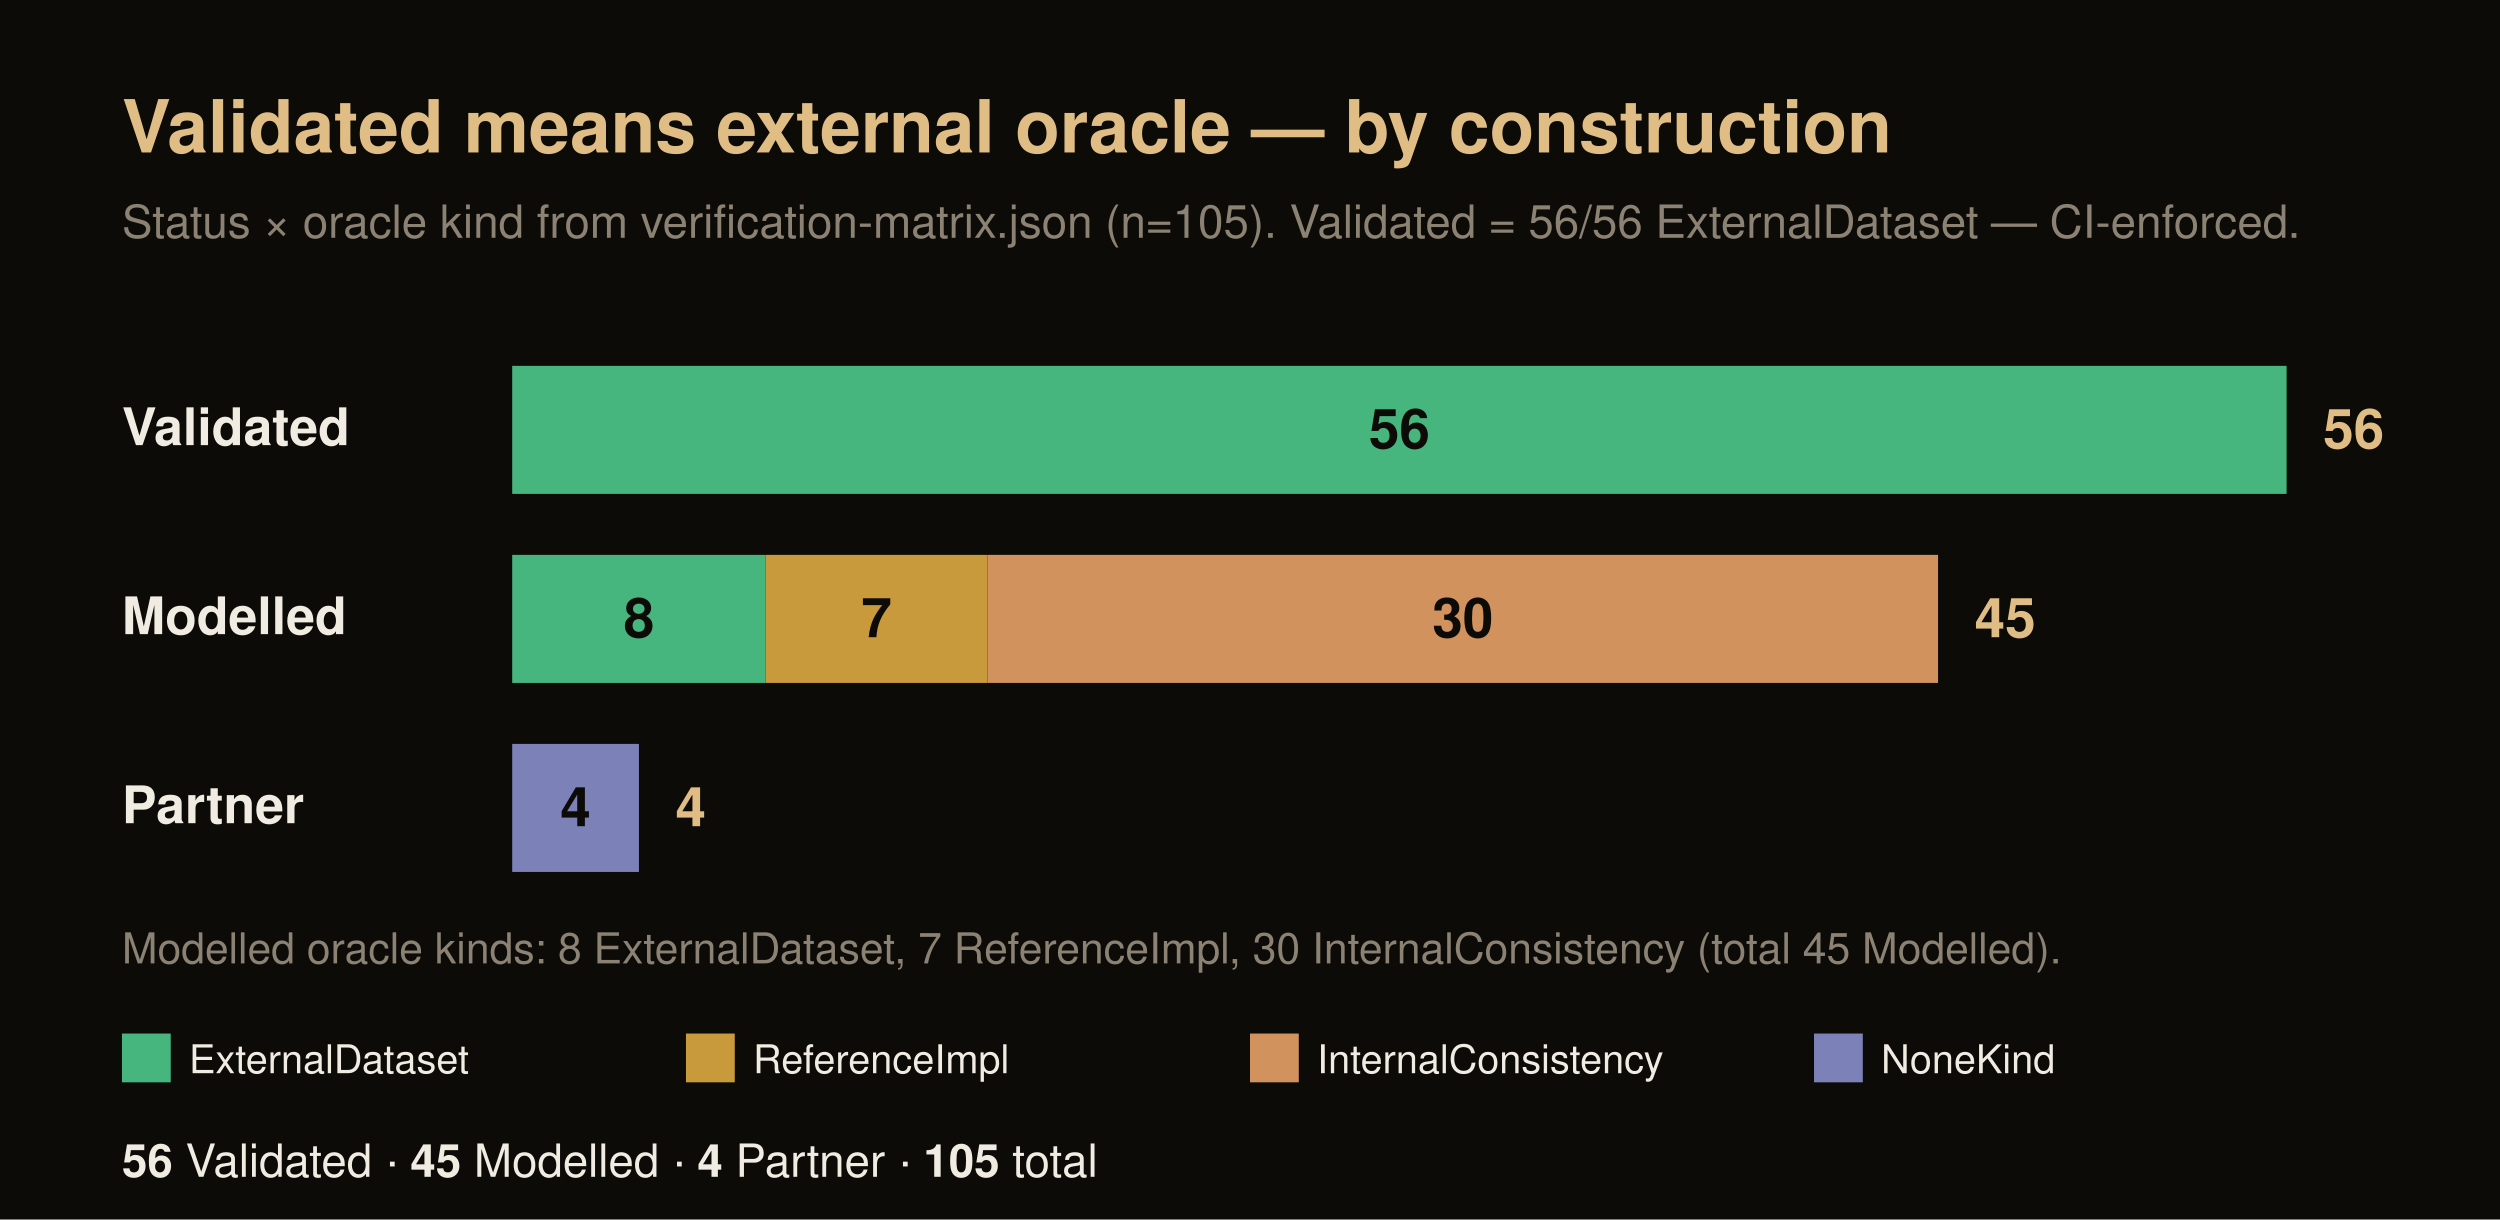
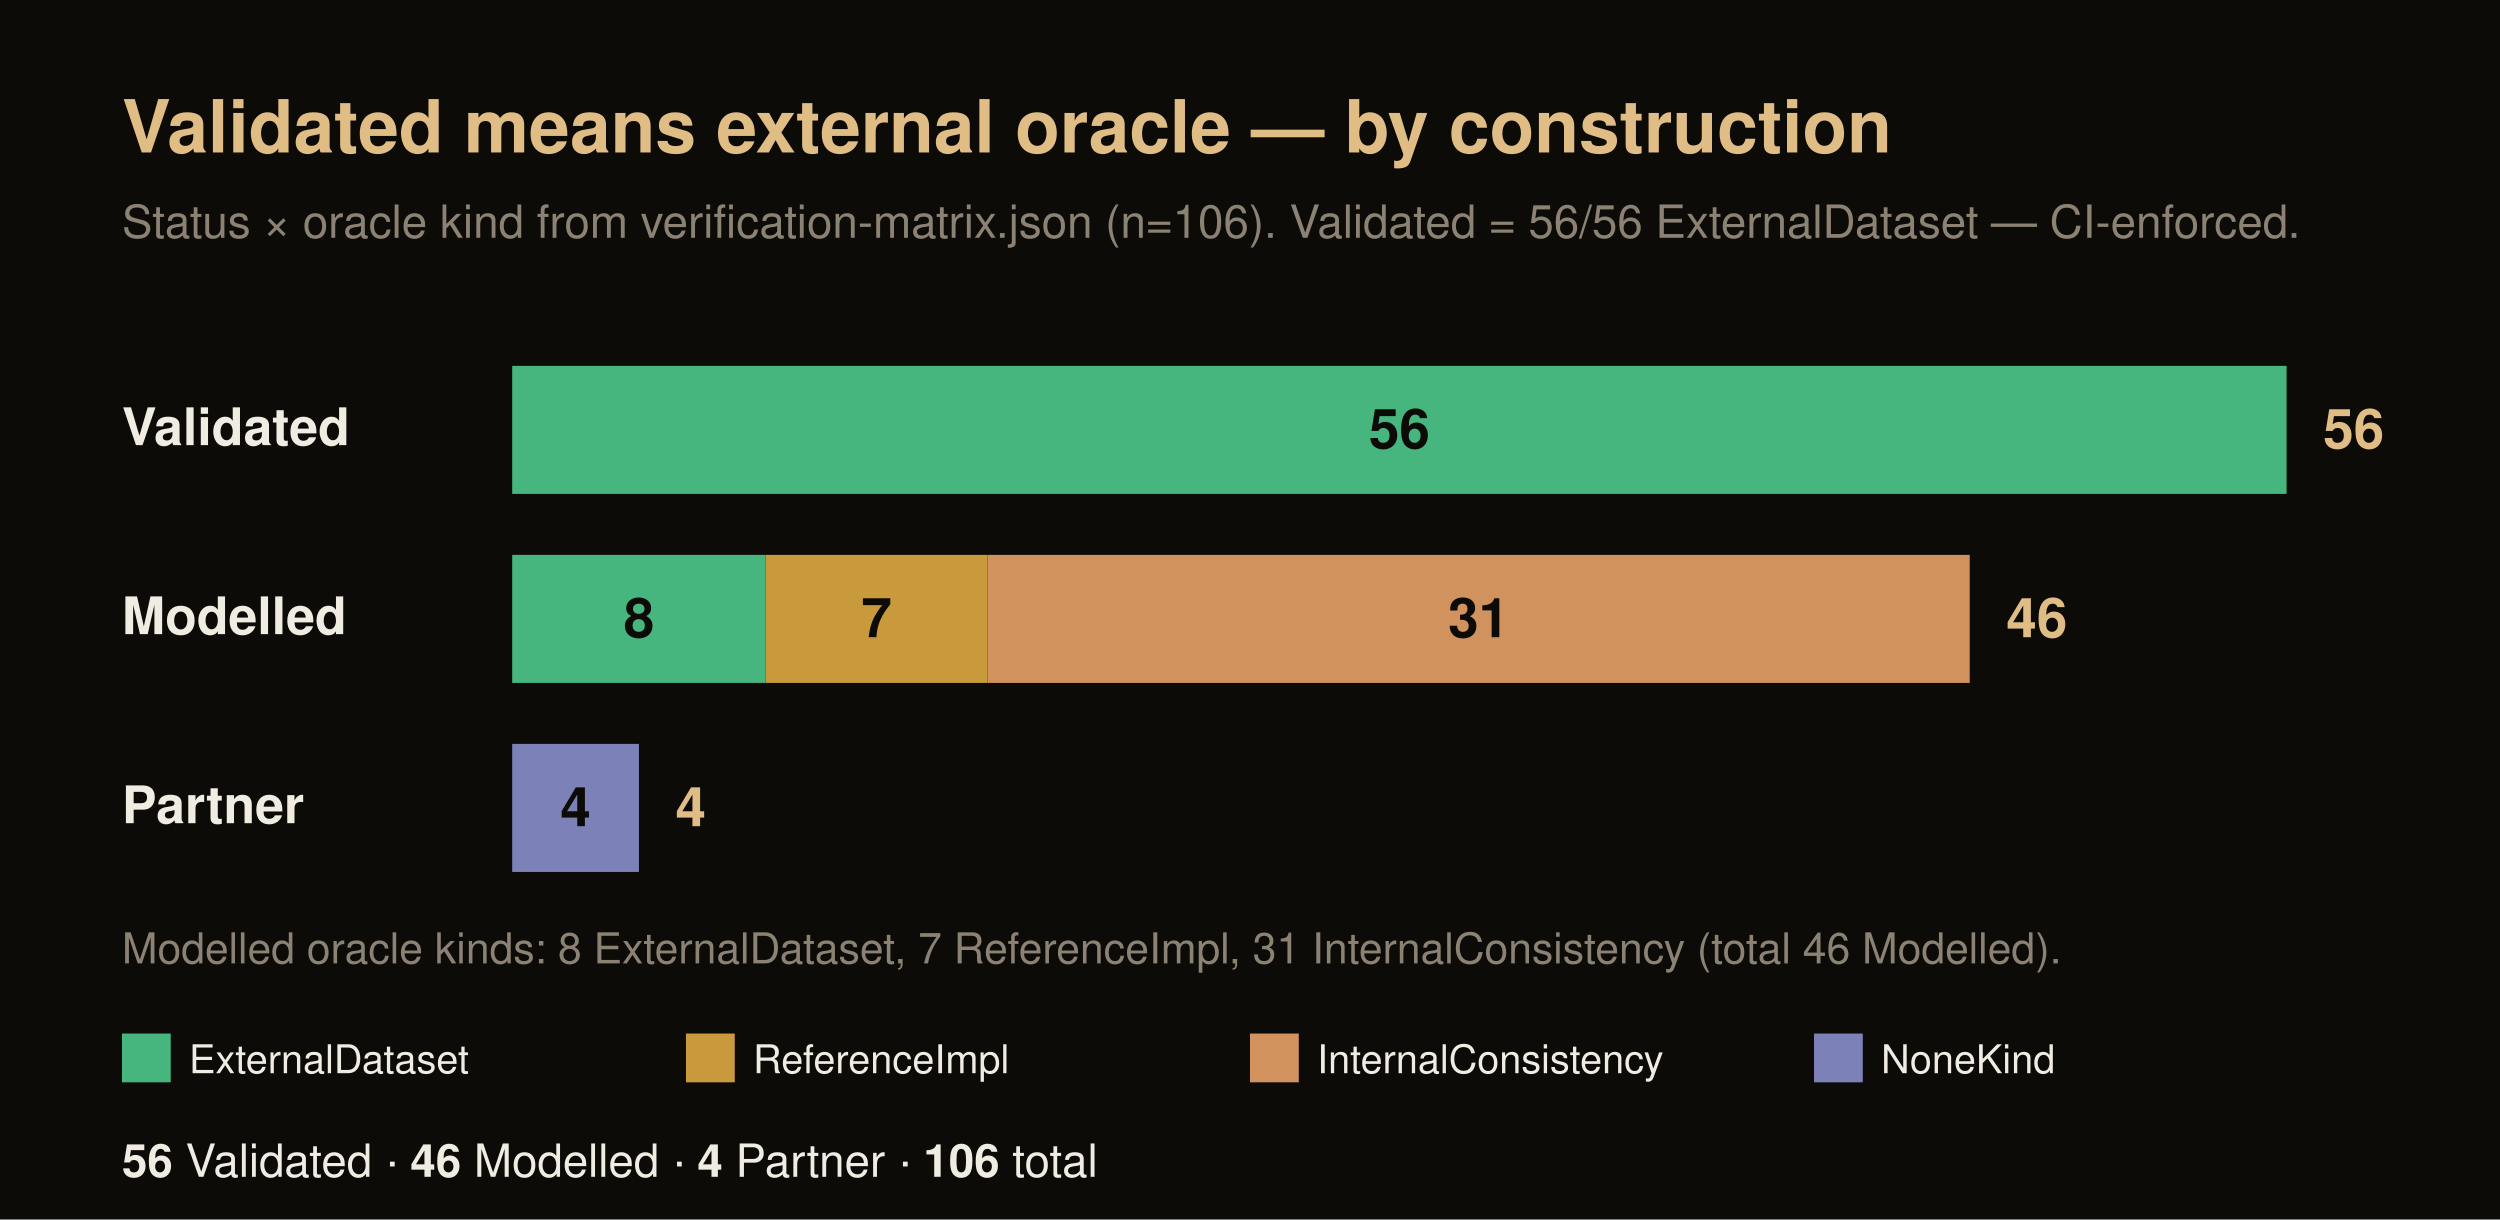
<svg xmlns="http://www.w3.org/2000/svg" width="820" height="400" viewBox="0 0 820 400" font-family="Helvetica, Arial, sans-serif">
  <rect x="0" y="0" width="820" height="400" fill="#0c0b08" />
  <text x="40" y="50" font-size="24" font-weight="700" fill="#e0bd84">Validated means external oracle — by construction</text>
-   <text x="40" y="78" font-size="15" fill="#8c8273">Status × oracle kind from verification-matrix.json (n=105). Validated = 56/56 ExternalDataset — CI-enforced.</text>
+   <text x="40" y="78" font-size="15" fill="#8c8273">Status × oracle kind from verification-matrix.json (n=106). Validated = 56/56 ExternalDataset — CI-enforced.</text>
  <text x="40" y="146" font-size="17" font-weight="700" fill="#f1ece2">Validated</text>
  <rect x="168" y="120" width="582" height="42" fill="#46b67e" />
  <text x="459" y="147" font-size="18" font-weight="700" fill="#0c0b08" text-anchor="middle">56</text>
  <text x="762" y="147" font-size="18" font-weight="700" fill="#e0bd84">56</text>
  <text x="40" y="208" font-size="17" font-weight="700" fill="#f1ece2">Modelled</text>
  <rect x="168" y="182" width="83.14" height="42" fill="#46b67e" />
  <text x="209.57" y="209" font-size="18" font-weight="700" fill="#0c0b08" text-anchor="middle">8</text>
  <rect x="251.14" y="182" width="72.75" height="42" fill="#c99a3c" />
  <text x="287.52" y="209" font-size="18" font-weight="700" fill="#0c0b08" text-anchor="middle">7</text>
-   <rect x="323.89" y="182" width="311.79" height="42" fill="#d2925e" />
-   <text x="479.79" y="209" font-size="18" font-weight="700" fill="#0c0b08" text-anchor="middle">30</text>
-   <text x="647.68" y="209" font-size="18" font-weight="700" fill="#e0bd84">45</text>
+   <rect x="323.89" y="182" width="322.18" height="42" fill="#d2925e" />
+   <text x="484.98" y="209" font-size="18" font-weight="700" fill="#0c0b08" text-anchor="middle">31</text>
+   <text x="658.07" y="209" font-size="18" font-weight="700" fill="#e0bd84">46</text>
  <text x="40" y="270" font-size="17" font-weight="700" fill="#f1ece2">Partner</text>
  <rect x="168" y="244" width="41.57" height="42" fill="#7c81b8" />
  <text x="188.79" y="271" font-size="18" font-weight="700" fill="#0c0b08" text-anchor="middle">4</text>
  <text x="221.57" y="271" font-size="18" font-weight="700" fill="#e0bd84">4</text>
-   <text x="40" y="316" font-size="14" fill="#8c8273">Modelled oracle kinds: 8 ExternalDataset, 7 ReferenceImpl, 30 InternalConsistency (total 45 Modelled).</text>
+   <text x="40" y="316" font-size="14" fill="#8c8273">Modelled oracle kinds: 8 ExternalDataset, 7 ReferenceImpl, 31 InternalConsistency (total 46 Modelled).</text>
  <rect x="40" y="339" width="16" height="16" fill="#46b67e" />
  <text x="62" y="352" font-size="13" fill="#f1ece2">ExternalDataset</text>
  <rect x="225" y="339" width="16" height="16" fill="#c99a3c" />
  <text x="247" y="352" font-size="13" fill="#f1ece2">ReferenceImpl</text>
  <rect x="410" y="339" width="16" height="16" fill="#d2925e" />
  <text x="432" y="352" font-size="13" fill="#f1ece2">InternalConsistency</text>
  <rect x="595" y="339" width="16" height="16" fill="#7c81b8" />
  <text x="617" y="352" font-size="13" fill="#f1ece2">NoneKind</text>
  <text x="40" y="386" font-size="15" fill="#f1ece2">
-     <tspan font-weight="700">56</tspan> Validated · <tspan font-weight="700">45</tspan> Modelled · <tspan font-weight="700">4</tspan> Partner · <tspan font-weight="700">105</tspan> total</text>
+     <tspan font-weight="700">56</tspan> Validated · <tspan font-weight="700">46</tspan> Modelled · <tspan font-weight="700">4</tspan> Partner · <tspan font-weight="700">106</tspan> total</text>
</svg>
